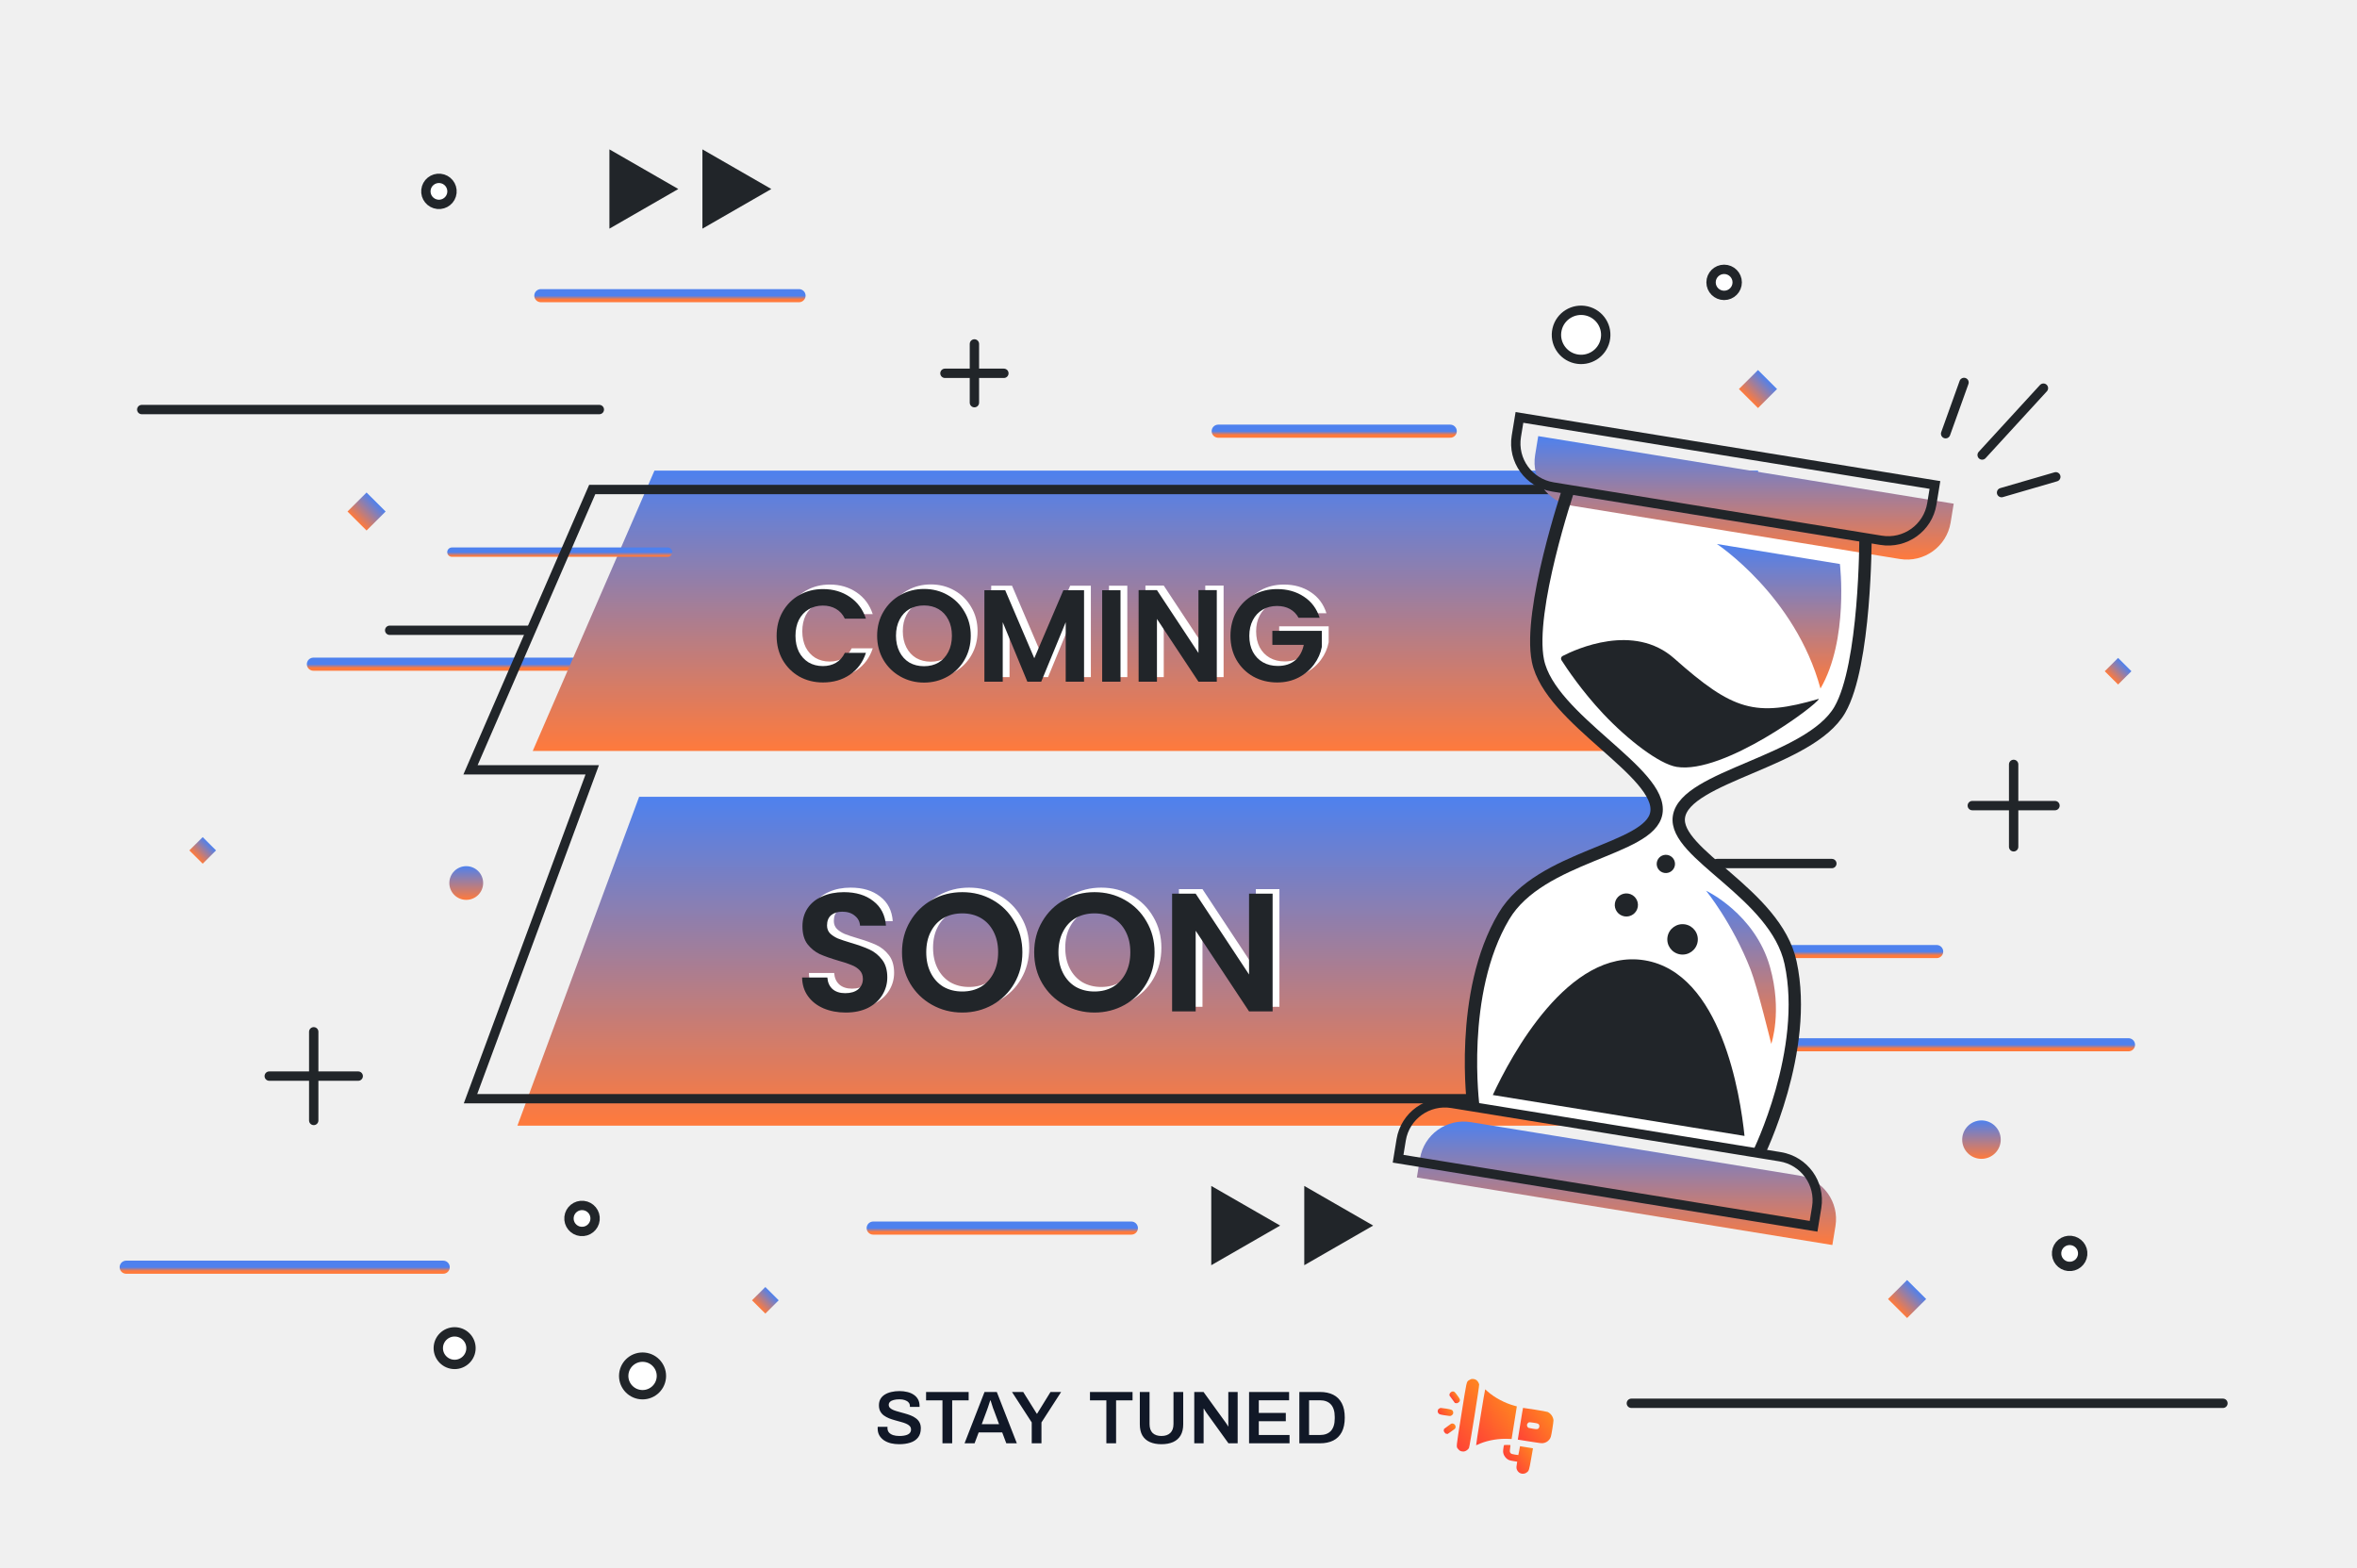
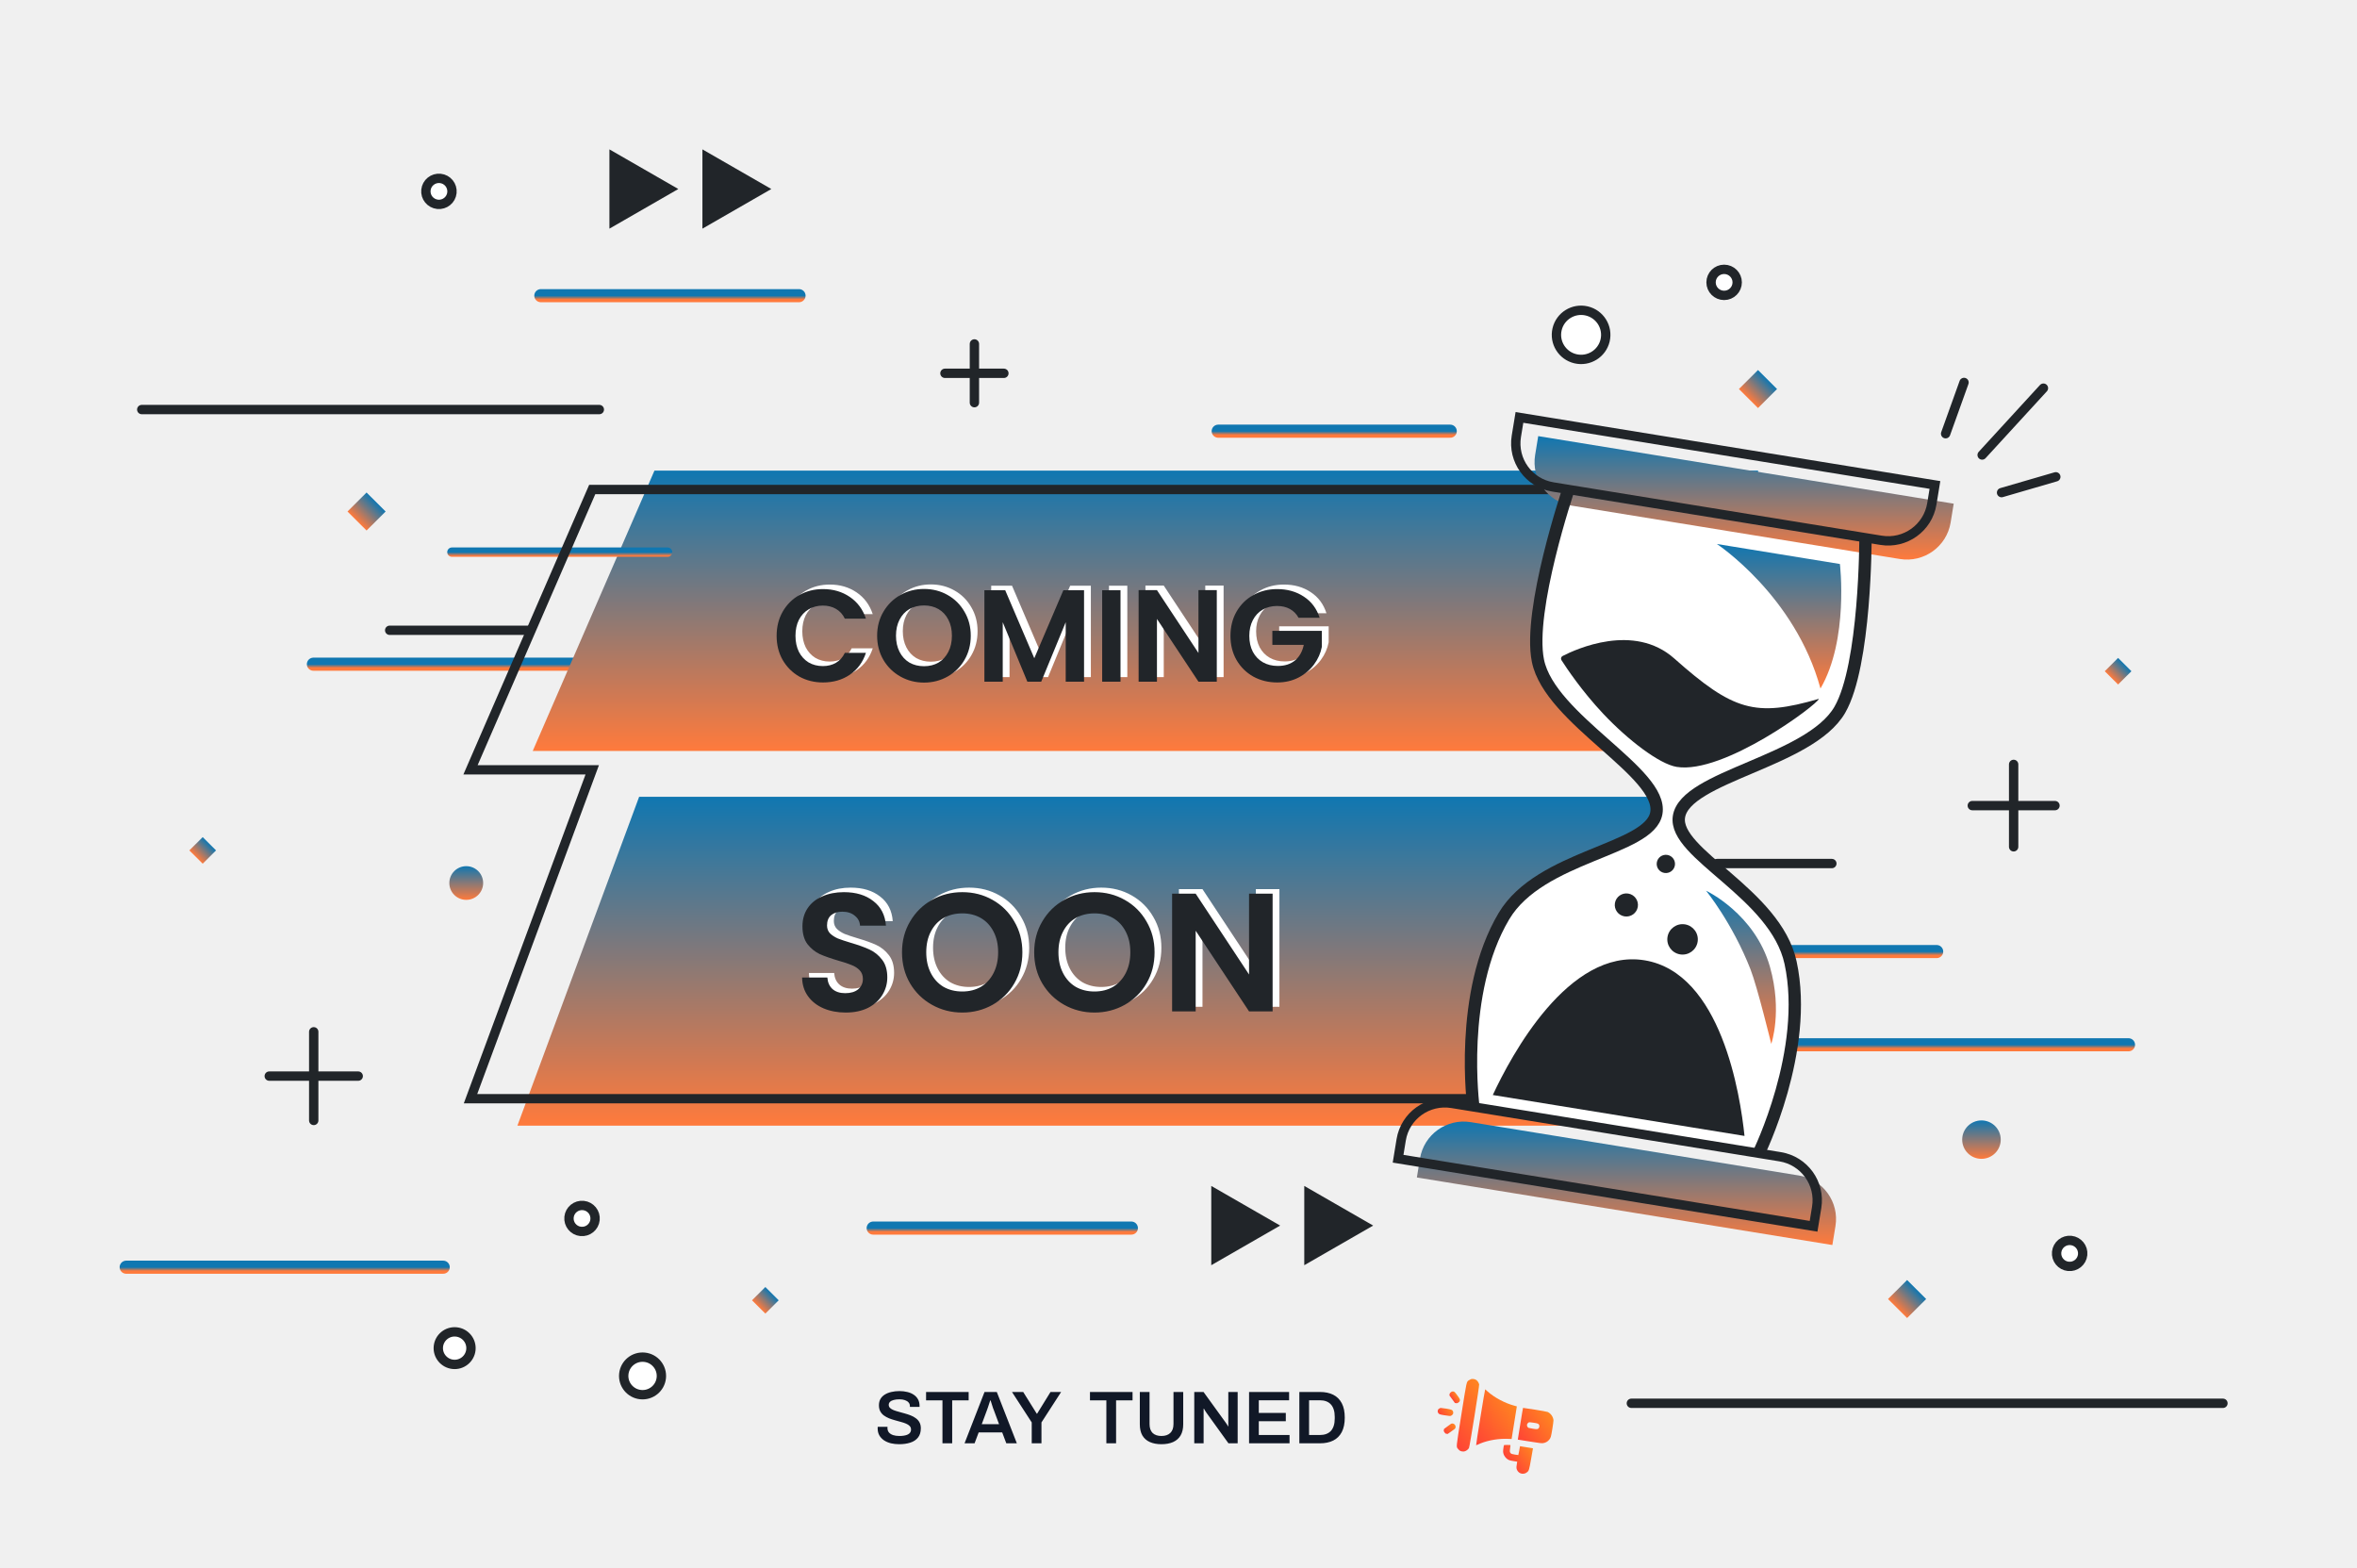
<svg xmlns="http://www.w3.org/2000/svg" width="630" height="419" viewBox="0 0 630 419" fill="none">
  <g clip-path="url(#clip0_2468_410507)">
    <path d="M534.996 131.658L549.496 127.438" stroke="#212529" stroke-width="2.5" stroke-miterlimit="10" stroke-linecap="round" />
    <path d="M524.962 102.219L520.045 115.915" stroke="#212529" stroke-width="2.5" stroke-miterlimit="10" stroke-linecap="round" />
    <path d="M529.805 121.607L546.186 103.742" stroke="#212529" stroke-width="2.5" stroke-miterlimit="10" stroke-linecap="round" />
    <path d="M342.172 327.555L323.758 316.961V338.15L342.172 327.555Z" fill="#212529" />
    <path d="M367.032 327.555L348.616 316.961V338.15L367.032 327.555Z" fill="#212529" />
    <path d="M181.306 50.516L162.891 39.922V61.112L181.306 50.516Z" fill="#212529" />
    <path d="M206.165 50.516L187.75 39.922V61.112L206.165 50.516Z" fill="#212529" />
    <path d="M252.574 99.773H268.326" stroke="#212529" stroke-width="2.5" stroke-miterlimit="10" stroke-linecap="round" />
    <path d="M260.45 107.618V91.922" stroke="#212529" stroke-width="2.5" stroke-miterlimit="10" stroke-linecap="round" />
    <path d="M527.17 215.312H549.274" stroke="#212529" stroke-width="2.5" stroke-miterlimit="10" stroke-linecap="round" />
    <path d="M538.223 226.323V204.297" stroke="#212529" stroke-width="2.5" stroke-miterlimit="10" stroke-linecap="round" />
    <path d="M71.967 287.609H95.746" stroke="#212529" stroke-width="2.5" stroke-miterlimit="10" stroke-linecap="round" />
    <path d="M83.856 299.461V275.766" stroke="#212529" stroke-width="2.5" stroke-miterlimit="10" stroke-linecap="round" />
    <path d="M144.559 79.023H213.57" stroke="url(#paint0_linear_2468_410507)" stroke-width="3.5" stroke-miterlimit="10" stroke-linecap="round" />
    <path d="M233.392 328.227H302.403" stroke="url(#paint1_linear_2468_410507)" stroke-width="3.5" stroke-miterlimit="10" stroke-linecap="round" />
    <path d="M37.888 109.461H160.193" stroke="#212529" stroke-width="2.5" stroke-miterlimit="10" stroke-linecap="round" />
    <path d="M83.767 177.516H161.514" stroke="url(#paint2_linear_2468_410507)" stroke-width="3.5" stroke-miterlimit="10" stroke-linecap="round" />
    <path d="M104.159 168.453H141.585" stroke="#212529" stroke-width="2.5" stroke-miterlimit="10" stroke-linecap="round" />
    <path d="M458.93 230.797H489.634" stroke="#212529" stroke-width="2.5" stroke-miterlimit="10" stroke-linecap="round" />
    <path d="M437.584 200.711L469.909 126.267C469.909 125.928 469.909 125.759 469.909 125.784H174.926L142.391 200.711H437.584Z" fill="url(#paint3_linear_2468_410507)" />
    <path d="M452.196 240.571C449.915 238.771 447.977 236.53 446.666 233.933C445.405 231.432 444.75 228.686 444.577 225.9C444.306 221.53 445.097 217.155 446.408 212.953H170.835L138.3 300.849H430.133L454.186 241.987C453.503 241.543 452.836 241.076 452.196 240.571Z" fill="url(#paint4_linear_2468_410507)" />
    <path d="M120.791 147.57H178.444" stroke="url(#paint5_linear_2468_410507)" stroke-width="2.5" stroke-miterlimit="10" stroke-linecap="round" />
    <path d="M453.28 131.306C453.28 130.967 453.28 130.798 453.28 130.823H158.297L125.762 205.75H158.297L125.762 293.647H420.955L453.28 206.318C453.28 206.129 453.28 205.94 453.28 205.75" stroke="#212529" stroke-width="2.5" stroke-miterlimit="10" />
    <path d="M209.405 168.727C209.405 166.323 209.941 164.177 211.015 162.287C212.111 160.373 213.593 158.892 215.46 157.842C217.35 156.768 219.461 156.232 221.795 156.232C224.525 156.232 226.916 156.932 228.97 158.332C231.023 159.732 232.458 161.668 233.275 164.142H227.64C227.08 162.975 226.286 162.1 225.26 161.517C224.256 160.933 223.09 160.642 221.76 160.642C220.336 160.642 219.065 160.98 217.945 161.657C216.848 162.31 215.985 163.243 215.355 164.457C214.748 165.67 214.445 167.093 214.445 168.727C214.445 170.337 214.748 171.76 215.355 172.997C215.985 174.21 216.848 175.155 217.945 175.832C219.065 176.485 220.336 176.812 221.76 176.812C223.09 176.812 224.256 176.52 225.26 175.937C226.286 175.33 227.08 174.443 227.64 173.277H233.275C232.458 175.773 231.023 177.722 228.97 179.122C226.94 180.498 224.548 181.187 221.795 181.187C219.461 181.187 217.35 180.662 215.46 179.612C213.593 178.538 212.111 177.057 211.015 175.167C209.941 173.277 209.405 171.13 209.405 168.727ZM248.8 181.222C246.513 181.222 244.413 180.685 242.5 179.612C240.587 178.538 239.07 177.057 237.95 175.167C236.83 173.253 236.27 171.095 236.27 168.692C236.27 166.312 236.83 164.177 237.95 162.287C239.07 160.373 240.587 158.88 242.5 157.807C244.413 156.733 246.513 156.197 248.8 156.197C251.11 156.197 253.21 156.733 255.1 157.807C257.013 158.88 258.518 160.373 259.615 162.287C260.735 164.177 261.295 166.312 261.295 168.692C261.295 171.095 260.735 173.253 259.615 175.167C258.518 177.057 257.013 178.538 255.1 179.612C253.187 180.685 251.087 181.222 248.8 181.222ZM248.8 176.847C250.27 176.847 251.565 176.52 252.685 175.867C253.805 175.19 254.68 174.233 255.31 172.997C255.94 171.76 256.255 170.325 256.255 168.692C256.255 167.058 255.94 165.635 255.31 164.422C254.68 163.185 253.805 162.24 252.685 161.587C251.565 160.933 250.27 160.607 248.8 160.607C247.33 160.607 246.023 160.933 244.88 161.587C243.76 162.24 242.885 163.185 242.255 164.422C241.625 165.635 241.31 167.058 241.31 168.692C241.31 170.325 241.625 171.76 242.255 172.997C242.885 174.233 243.76 175.19 244.88 175.867C246.023 176.52 247.33 176.847 248.8 176.847ZM291.575 156.547V180.977H286.675V165.087L280.13 180.977H276.42L269.84 165.087V180.977H264.94V156.547H270.505L278.275 174.712L286.045 156.547H291.575ZM301.32 156.547V180.977H296.42V156.547H301.32ZM327.056 180.977H322.156L311.061 164.212V180.977H306.161V156.512H311.061L322.156 173.312V156.512H327.056V180.977ZM348.908 163.897C348.348 162.87 347.578 162.088 346.598 161.552C345.618 161.015 344.475 160.747 343.168 160.747C341.722 160.747 340.438 161.073 339.318 161.727C338.198 162.38 337.323 163.313 336.693 164.527C336.063 165.74 335.748 167.14 335.748 168.727C335.748 170.36 336.063 171.783 336.693 172.997C337.347 174.21 338.245 175.143 339.388 175.797C340.532 176.45 341.862 176.777 343.378 176.777C345.245 176.777 346.773 176.287 347.963 175.307C349.153 174.303 349.935 172.915 350.308 171.142H341.908V167.397H355.138V171.667C354.812 173.37 354.112 174.945 353.038 176.392C351.965 177.838 350.577 179.005 348.873 179.892C347.193 180.755 345.303 181.187 343.203 181.187C340.847 181.187 338.712 180.662 336.798 179.612C334.908 178.538 333.415 177.057 332.318 175.167C331.245 173.277 330.708 171.13 330.708 168.727C330.708 166.323 331.245 164.177 332.318 162.287C333.415 160.373 334.908 158.892 336.798 157.842C338.712 156.768 340.835 156.232 343.168 156.232C345.922 156.232 348.313 156.908 350.343 158.262C352.373 159.592 353.773 161.47 354.543 163.897H348.908Z" fill="white" />
    <path d="M207.583 169.937C207.583 167.534 208.12 165.387 209.193 163.497C210.29 161.584 211.772 160.102 213.638 159.052C215.528 157.979 217.64 157.442 219.973 157.442C222.703 157.442 225.095 158.142 227.148 159.542C229.202 160.942 230.637 162.879 231.453 165.352H225.818C225.258 164.186 224.465 163.311 223.438 162.727C222.435 162.144 221.268 161.852 219.938 161.852C218.515 161.852 217.243 162.191 216.123 162.867C215.027 163.521 214.163 164.454 213.533 165.667C212.927 166.881 212.623 168.304 212.623 169.937C212.623 171.547 212.927 172.971 213.533 174.207C214.163 175.421 215.027 176.366 216.123 177.043C217.243 177.696 218.515 178.022 219.938 178.022C221.268 178.022 222.435 177.731 223.438 177.147C224.465 176.541 225.258 175.654 225.818 174.487H231.453C230.637 176.984 229.202 178.932 227.148 180.332C225.118 181.709 222.727 182.398 219.973 182.398C217.64 182.398 215.528 181.872 213.638 180.822C211.772 179.749 210.29 178.267 209.193 176.377C208.12 174.487 207.583 172.341 207.583 169.937ZM246.979 182.433C244.692 182.433 242.592 181.896 240.679 180.822C238.765 179.749 237.249 178.267 236.129 176.377C235.009 174.464 234.449 172.306 234.449 169.902C234.449 167.522 235.009 165.387 236.129 163.497C237.249 161.584 238.765 160.091 240.679 159.017C242.592 157.944 244.692 157.407 246.979 157.407C249.289 157.407 251.389 157.944 253.279 159.017C255.192 160.091 256.697 161.584 257.794 163.497C258.914 165.387 259.474 167.522 259.474 169.902C259.474 172.306 258.914 174.464 257.794 176.377C256.697 178.267 255.192 179.749 253.279 180.822C251.365 181.896 249.265 182.433 246.979 182.433ZM246.979 178.057C248.449 178.057 249.744 177.731 250.864 177.077C251.984 176.401 252.859 175.444 253.489 174.207C254.119 172.971 254.434 171.536 254.434 169.902C254.434 168.269 254.119 166.846 253.489 165.632C252.859 164.396 251.984 163.451 250.864 162.797C249.744 162.144 248.449 161.817 246.979 161.817C245.509 161.817 244.202 162.144 243.059 162.797C241.939 163.451 241.064 164.396 240.434 165.632C239.804 166.846 239.489 168.269 239.489 169.902C239.489 171.536 239.804 172.971 240.434 174.207C241.064 175.444 241.939 176.401 243.059 177.077C244.202 177.731 245.509 178.057 246.979 178.057ZM289.754 157.757V182.188H284.854V166.297L278.309 182.188H274.599L268.019 166.297V182.188H263.119V157.757H268.684L276.454 175.922L284.224 157.757H289.754ZM299.499 157.757V182.188H294.599V157.757H299.499ZM325.235 182.188H320.335L309.24 165.422V182.188H304.34V157.722H309.24L320.335 174.522V157.722H325.235V182.188ZM347.087 165.107C346.527 164.081 345.757 163.299 344.777 162.762C343.797 162.226 342.654 161.957 341.347 161.957C339.9 161.957 338.617 162.284 337.497 162.937C336.377 163.591 335.502 164.524 334.872 165.737C334.242 166.951 333.927 168.351 333.927 169.937C333.927 171.571 334.242 172.994 334.872 174.207C335.525 175.421 336.424 176.354 337.567 177.007C338.71 177.661 340.04 177.987 341.557 177.987C343.424 177.987 344.952 177.497 346.142 176.517C347.332 175.514 348.114 174.126 348.487 172.352H340.087V168.607H353.317V172.877C352.99 174.581 352.29 176.156 351.217 177.602C350.144 179.049 348.755 180.216 347.052 181.102C345.372 181.966 343.482 182.398 341.382 182.398C339.025 182.398 336.89 181.872 334.977 180.822C333.087 179.749 331.594 178.267 330.497 176.377C329.424 174.487 328.887 172.341 328.887 169.937C328.887 167.534 329.424 165.387 330.497 163.497C331.594 161.584 333.087 160.102 334.977 159.052C336.89 157.979 339.014 157.442 341.347 157.442C344.1 157.442 346.492 158.119 348.522 159.472C350.552 160.802 351.952 162.681 352.722 165.107H347.087Z" fill="#212529" />
    <path d="M227.87 269.409C225.68 269.409 223.7 269.034 221.93 268.284C220.19 267.534 218.81 266.454 217.79 265.044C216.77 263.634 216.245 261.969 216.215 260.049H222.965C223.055 261.339 223.505 262.359 224.315 263.109C225.155 263.859 226.295 264.234 227.735 264.234C229.205 264.234 230.36 263.889 231.2 263.199C232.04 262.479 232.46 261.549 232.46 260.409C232.46 259.479 232.175 258.714 231.605 258.114C231.035 257.514 230.315 257.049 229.445 256.719C228.605 256.359 227.435 255.969 225.935 255.549C223.895 254.949 222.23 254.364 220.94 253.794C219.68 253.194 218.585 252.309 217.655 251.139C216.755 249.939 216.305 248.349 216.305 246.369C216.305 244.509 216.77 242.889 217.7 241.509C218.63 240.129 219.935 239.079 221.615 238.359C223.295 237.609 225.215 237.234 227.375 237.234C230.615 237.234 233.24 238.029 235.25 239.619C237.29 241.179 238.415 243.369 238.625 246.189H231.695C231.635 245.109 231.17 244.224 230.3 243.534C229.46 242.814 228.335 242.454 226.925 242.454C225.695 242.454 224.705 242.769 223.955 243.399C223.235 244.029 222.875 244.944 222.875 246.144C222.875 246.984 223.145 247.689 223.685 248.259C224.255 248.799 224.945 249.249 225.755 249.609C226.595 249.939 227.765 250.329 229.265 250.779C231.305 251.379 232.97 251.979 234.26 252.579C235.55 253.179 236.66 254.079 237.59 255.279C238.52 256.479 238.985 258.054 238.985 260.004C238.985 261.684 238.55 263.244 237.68 264.684C236.81 266.124 235.535 267.279 233.855 268.149C232.175 268.989 230.18 269.409 227.87 269.409ZM259.027 269.409C256.087 269.409 253.387 268.719 250.927 267.339C248.467 265.959 246.517 264.054 245.077 261.624C243.637 259.164 242.917 256.389 242.917 253.299C242.917 250.239 243.637 247.494 245.077 245.064C246.517 242.604 248.467 240.684 250.927 239.304C253.387 237.924 256.087 237.234 259.027 237.234C261.997 237.234 264.697 237.924 267.127 239.304C269.587 240.684 271.522 242.604 272.932 245.064C274.372 247.494 275.092 250.239 275.092 253.299C275.092 256.389 274.372 259.164 272.932 261.624C271.522 264.054 269.587 265.959 267.127 267.339C264.667 268.719 261.967 269.409 259.027 269.409ZM259.027 263.784C260.917 263.784 262.582 263.364 264.022 262.524C265.462 261.654 266.587 260.424 267.397 258.834C268.207 257.244 268.612 255.399 268.612 253.299C268.612 251.199 268.207 249.369 267.397 247.809C266.587 246.219 265.462 245.004 264.022 244.164C262.582 243.324 260.917 242.904 259.027 242.904C257.137 242.904 255.457 243.324 253.987 244.164C252.547 245.004 251.422 246.219 250.612 247.809C249.802 249.369 249.397 251.199 249.397 253.299C249.397 255.399 249.802 257.244 250.612 258.834C251.422 260.424 252.547 261.654 253.987 262.524C255.457 263.364 257.137 263.784 259.027 263.784ZM294.359 269.409C291.419 269.409 288.719 268.719 286.259 267.339C283.799 265.959 281.849 264.054 280.409 261.624C278.969 259.164 278.249 256.389 278.249 253.299C278.249 250.239 278.969 247.494 280.409 245.064C281.849 242.604 283.799 240.684 286.259 239.304C288.719 237.924 291.419 237.234 294.359 237.234C297.329 237.234 300.029 237.924 302.459 239.304C304.919 240.684 306.854 242.604 308.264 245.064C309.704 247.494 310.424 250.239 310.424 253.299C310.424 256.389 309.704 259.164 308.264 261.624C306.854 264.054 304.919 265.959 302.459 267.339C299.999 268.719 297.299 269.409 294.359 269.409ZM294.359 263.784C296.249 263.784 297.914 263.364 299.354 262.524C300.794 261.654 301.919 260.424 302.729 258.834C303.539 257.244 303.944 255.399 303.944 253.299C303.944 251.199 303.539 249.369 302.729 247.809C301.919 246.219 300.794 245.004 299.354 244.164C297.914 243.324 296.249 242.904 294.359 242.904C292.469 242.904 290.789 243.324 289.319 244.164C287.879 245.004 286.754 246.219 285.944 247.809C285.134 249.369 284.729 251.199 284.729 253.299C284.729 255.399 285.134 257.244 285.944 258.834C286.754 260.424 287.879 261.654 289.319 262.524C290.789 263.364 292.469 263.784 294.359 263.784ZM341.976 269.094H335.676L321.411 247.539V269.094H315.111V237.639H321.411L335.676 259.239V237.639H341.976V269.094Z" fill="white" />
    <path d="M226.05 270.62C223.86 270.62 221.88 270.245 220.11 269.495C218.37 268.745 216.99 267.665 215.97 266.255C214.95 264.845 214.425 263.18 214.395 261.26H221.145C221.235 262.55 221.685 263.57 222.495 264.32C223.335 265.07 224.475 265.445 225.915 265.445C227.385 265.445 228.54 265.1 229.38 264.41C230.22 263.69 230.64 262.76 230.64 261.62C230.64 260.69 230.355 259.925 229.785 259.325C229.215 258.725 228.495 258.26 227.625 257.93C226.785 257.57 225.615 257.18 224.115 256.76C222.075 256.16 220.41 255.575 219.12 255.005C217.86 254.405 216.765 253.52 215.835 252.35C214.935 251.15 214.485 249.56 214.485 247.58C214.485 245.72 214.95 244.1 215.88 242.72C216.81 241.34 218.115 240.29 219.795 239.57C221.475 238.82 223.395 238.445 225.555 238.445C228.795 238.445 231.42 239.24 233.43 240.83C235.47 242.39 236.595 244.58 236.805 247.4H229.875C229.815 246.32 229.35 245.435 228.48 244.745C227.64 244.025 226.515 243.665 225.105 243.665C223.875 243.665 222.885 243.98 222.135 244.61C221.415 245.24 221.055 246.155 221.055 247.355C221.055 248.195 221.325 248.9 221.865 249.47C222.435 250.01 223.125 250.46 223.935 250.82C224.775 251.15 225.945 251.54 227.445 251.99C229.485 252.59 231.15 253.19 232.44 253.79C233.73 254.39 234.84 255.29 235.77 256.49C236.7 257.69 237.165 259.265 237.165 261.215C237.165 262.895 236.73 264.455 235.86 265.895C234.99 267.335 233.715 268.49 232.035 269.36C230.355 270.2 228.36 270.62 226.05 270.62ZM257.206 270.62C254.266 270.62 251.566 269.93 249.106 268.55C246.646 267.17 244.696 265.265 243.256 262.835C241.816 260.375 241.096 257.6 241.096 254.51C241.096 251.45 241.816 248.705 243.256 246.275C244.696 243.815 246.646 241.895 249.106 240.515C251.566 239.135 254.266 238.445 257.206 238.445C260.176 238.445 262.876 239.135 265.306 240.515C267.766 241.895 269.701 243.815 271.111 246.275C272.551 248.705 273.271 251.45 273.271 254.51C273.271 257.6 272.551 260.375 271.111 262.835C269.701 265.265 267.766 267.17 265.306 268.55C262.846 269.93 260.146 270.62 257.206 270.62ZM257.206 264.995C259.096 264.995 260.761 264.575 262.201 263.735C263.641 262.865 264.766 261.635 265.576 260.045C266.386 258.455 266.791 256.61 266.791 254.51C266.791 252.41 266.386 250.58 265.576 249.02C264.766 247.43 263.641 246.215 262.201 245.375C260.761 244.535 259.096 244.115 257.206 244.115C255.316 244.115 253.636 244.535 252.166 245.375C250.726 246.215 249.601 247.43 248.791 249.02C247.981 250.58 247.576 252.41 247.576 254.51C247.576 256.61 247.981 258.455 248.791 260.045C249.601 261.635 250.726 262.865 252.166 263.735C253.636 264.575 255.316 264.995 257.206 264.995ZM292.539 270.62C289.599 270.62 286.899 269.93 284.439 268.55C281.979 267.17 280.029 265.265 278.589 262.835C277.149 260.375 276.429 257.6 276.429 254.51C276.429 251.45 277.149 248.705 278.589 246.275C280.029 243.815 281.979 241.895 284.439 240.515C286.899 239.135 289.599 238.445 292.539 238.445C295.509 238.445 298.209 239.135 300.639 240.515C303.099 241.895 305.034 243.815 306.444 246.275C307.884 248.705 308.604 251.45 308.604 254.51C308.604 257.6 307.884 260.375 306.444 262.835C305.034 265.265 303.099 267.17 300.639 268.55C298.179 269.93 295.479 270.62 292.539 270.62ZM292.539 264.995C294.429 264.995 296.094 264.575 297.534 263.735C298.974 262.865 300.099 261.635 300.909 260.045C301.719 258.455 302.124 256.61 302.124 254.51C302.124 252.41 301.719 250.58 300.909 249.02C300.099 247.43 298.974 246.215 297.534 245.375C296.094 244.535 294.429 244.115 292.539 244.115C290.649 244.115 288.969 244.535 287.499 245.375C286.059 246.215 284.934 247.43 284.124 249.02C283.314 250.58 282.909 252.41 282.909 254.51C282.909 256.61 283.314 258.455 284.124 260.045C284.934 261.635 286.059 262.865 287.499 263.735C288.969 264.575 290.649 264.995 292.539 264.995ZM340.156 270.305H333.856L319.591 248.75V270.305H313.291V238.85H319.591L333.856 260.45V238.85H340.156V270.305Z" fill="#212529" />
    <path d="M456.502 254.32H517.65" stroke="url(#paint6_linear_2468_410507)" stroke-width="3.5" stroke-miterlimit="10" stroke-linecap="round" />
    <path d="M451.861 279.234H568.925" stroke="url(#paint7_linear_2468_410507)" stroke-width="3.5" stroke-miterlimit="10" stroke-linecap="round" />
    <path d="M325.612 115.242H387.634" stroke="url(#paint8_linear_2468_410507)" stroke-width="3.5" stroke-miterlimit="10" stroke-linecap="round" />
    <path d="M470.017 308.378C470.017 308.378 483.672 280.724 478.601 257.292C474.586 238.743 447.242 228.259 448.763 218.295C450.421 207.432 483.712 203.609 491.758 189.712C498.671 177.77 498.625 143.727 498.625 143.727L419.229 130.82C419.229 130.82 408.328 163.084 411.074 176.596C414.27 192.321 444.615 206.49 442.723 217.314C440.987 227.243 411.717 228.523 401.995 244.839C389.714 265.45 393.841 295.995 393.841 295.995L470.017 308.378Z" fill="white" />
    <path d="M458.9 145.391C458.9 145.391 479.842 159.188 486.593 184.023C494.208 170.916 491.785 150.737 491.785 150.737L458.9 145.391Z" fill="url(#paint9_linear_2468_410507)" />
    <path d="M484.076 128.418L449.279 122.761L411.15 116.562L410.322 121.616C409.27 128.039 413.643 134.096 420.09 135.143L446.547 139.444L481.344 145.101L507.802 149.402C514.248 150.45 520.325 146.092 521.377 139.668L522.204 134.615L484.076 128.418Z" fill="url(#paint10_linear_2468_410507)" />
    <path d="M480.83 314.172L454.373 309.871L419.576 304.214L393.117 299.913C386.671 298.865 380.593 303.223 379.542 309.647L378.715 314.7L416.844 320.898L451.641 326.555L489.77 332.753L490.598 327.7C491.649 321.277 487.276 315.22 480.83 314.172Z" fill="url(#paint11_linear_2468_410507)" />
    <path d="M479.056 123.418L444.259 117.761L406.13 111.562L405.303 116.616C404.251 123.039 408.624 129.096 415.07 130.143L441.528 134.444L476.325 140.101L502.783 144.402C509.229 145.45 515.307 141.092 516.358 134.668L517.186 129.615L479.056 123.418Z" stroke="#212529" stroke-width="2.5" stroke-miterlimit="10" />
    <path d="M475.81 309.164L449.352 304.863L414.555 299.206L388.097 294.906C381.651 293.858 375.573 298.215 374.522 304.639L373.694 309.692L411.824 315.89L446.621 321.547L484.75 327.746L485.577 322.692C486.629 316.268 482.256 310.211 475.81 309.164Z" stroke="#212529" stroke-width="2.5" stroke-miterlimit="10" />
    <path d="M419.229 130.82C419.229 130.82 408.328 163.084 411.074 176.596C414.27 192.321 444.615 206.49 442.723 217.314C440.987 227.243 411.717 228.523 401.995 244.839C389.714 265.45 393.841 295.996 393.841 295.996" stroke="#212529" stroke-width="3.3" stroke-miterlimit="10" />
    <path d="M498.624 143.727C498.624 143.727 498.67 177.77 491.757 189.712C483.711 203.609 450.42 207.433 448.762 218.295C447.241 228.259 474.585 238.743 478.6 257.292C483.672 280.723 470.016 308.378 470.016 308.378" stroke="#212529" stroke-width="3.3" stroke-miterlimit="10" />
    <path d="M417.663 175.329C417.253 175.541 417.116 176.055 417.364 176.444C418.684 178.506 422.832 184.727 428.554 190.799C435.074 197.718 443.501 204.208 448.16 204.966C460.718 207.008 485.753 188.35 486.176 186.772C469.165 191.747 463.235 189.946 447.506 175.984C436.709 166.399 421.217 173.493 417.663 175.329Z" fill="#212529" />
    <path d="M466.289 303.598C465.161 292.661 460.086 259.989 439.554 256.652C419.217 253.346 403.818 282.318 399.01 292.661L466.289 303.598Z" fill="#212529" />
    <path d="M453.756 251.718C453.393 253.933 451.297 255.436 449.074 255.075C446.852 254.713 445.344 252.625 445.706 250.41C446.069 248.195 448.165 246.693 450.387 247.053C452.61 247.415 454.118 249.504 453.756 251.718Z" fill="#212529" />
    <path d="M437.767 242.367C437.492 244.05 435.899 245.192 434.21 244.917C432.521 244.643 431.375 243.056 431.65 241.372C431.926 239.689 433.518 238.547 435.208 238.822C436.897 239.097 438.043 240.684 437.767 242.367Z" fill="#212529" />
    <path d="M447.679 231.292C447.461 232.621 446.204 233.523 444.87 233.306C443.536 233.089 442.631 231.836 442.849 230.507C443.066 229.178 444.324 228.276 445.658 228.493C446.992 228.71 447.896 229.963 447.679 231.292Z" fill="#212529" />
    <path d="M456.016 238.062C456.016 238.062 469.054 244.156 473.092 258.414C476.464 270.317 473.438 278.995 473.438 278.995C473.438 278.995 469.727 263.787 467.9 259.104C463.055 246.686 456.016 238.062 456.016 238.062Z" fill="url(#paint12_linear_2468_410507)" />
    <path d="M33.728 338.68H118.466" stroke="url(#paint13_linear_2468_410507)" stroke-width="3.5" stroke-miterlimit="10" stroke-linecap="round" />
    <path d="M436.043 375.055H594.17" stroke="#212529" stroke-width="2.5" stroke-miterlimit="10" stroke-linecap="round" />
    <path d="M159.047 326.014C158.848 327.927 157.13 329.317 155.21 329.118C153.29 328.92 151.896 327.208 152.095 325.295C152.294 323.382 154.012 321.992 155.931 322.191C157.852 322.39 159.246 324.101 159.047 326.014Z" fill="white" stroke="#212529" stroke-width="2.5" stroke-miterlimit="10" />
    <path d="M120.799 51.506C120.6 53.418 118.882 54.809 116.963 54.609C115.043 54.411 113.648 52.699 113.848 50.787C114.047 48.874 115.765 47.484 117.684 47.683C119.604 47.881 120.998 49.593 120.799 51.506Z" fill="white" stroke="#212529" stroke-width="2.5" stroke-miterlimit="10" />
    <path d="M556.672 335.357C556.473 337.27 554.755 338.66 552.835 338.461C550.915 338.263 549.521 336.551 549.72 334.638C549.919 332.726 551.637 331.335 553.557 331.535C555.477 331.733 556.871 333.445 556.672 335.357Z" fill="white" stroke="#212529" stroke-width="2.5" stroke-miterlimit="10" />
    <path d="M464.335 75.466C464.335 77.39 462.77 78.949 460.84 78.949C458.91 78.949 457.346 77.389 457.346 75.466C457.346 73.544 458.911 71.984 460.84 71.984C462.77 71.984 464.335 73.544 464.335 75.466Z" fill="white" stroke="#212529" stroke-width="2.5" stroke-miterlimit="10" />
    <path d="M176.76 368.26C176.473 371.019 173.995 373.023 171.227 372.736C168.458 372.45 166.446 369.981 166.734 367.223C167.022 364.464 169.5 362.46 172.268 362.746C175.037 363.032 177.047 365.501 176.76 368.26Z" fill="white" stroke="#212529" stroke-width="2.5" stroke-miterlimit="10" />
    <path d="M129.141 236.002C129.141 238.489 127.118 240.505 124.622 240.505C122.126 240.505 120.104 238.489 120.104 236.002C120.104 233.516 122.126 231.5 124.622 231.5C127.118 231.499 129.141 233.516 129.141 236.002Z" fill="url(#paint14_linear_2468_410507)" />
    <path d="M529.622 309.72C532.468 309.72 534.774 307.422 534.774 304.587C534.774 301.752 532.468 299.453 529.622 299.453C526.777 299.453 524.471 301.752 524.471 304.587C524.471 307.422 526.777 309.72 529.622 309.72Z" fill="url(#paint15_linear_2468_410507)" />
    <path d="M429.024 90.998C429.857 87.468 427.661 83.933 424.118 83.103C420.576 82.272 417.028 84.461 416.195 87.991C415.361 91.521 417.557 95.056 421.1 95.887C424.643 96.717 428.19 94.529 429.024 90.998Z" fill="white" stroke="#212529" stroke-width="2.5" stroke-miterlimit="10" />
    <path d="M125.864 360.763C125.615 363.155 123.468 364.892 121.069 364.643C118.669 364.394 116.926 362.255 117.175 359.864C117.425 357.473 119.572 355.736 121.971 355.985C124.37 356.233 126.113 358.372 125.864 360.763Z" fill="white" stroke="#212529" stroke-width="2.5" stroke-miterlimit="10" />
    <path d="M103.072 136.711L97.977 131.633L92.881 136.711L97.977 141.788L103.072 136.711Z" fill="url(#paint16_linear_2468_410507)" />
    <path d="M57.742 227.286L54.179 223.734L50.615 227.286L54.179 230.837L57.742 227.286Z" fill="url(#paint17_linear_2468_410507)" />
    <path d="M208.132 347.528L204.568 343.977L201.005 347.528L204.568 351.079L208.132 347.528Z" fill="url(#paint18_linear_2468_410507)" />
    <path d="M569.704 179.395L566.141 175.844L562.577 179.395L566.141 182.946L569.704 179.395Z" fill="url(#paint19_linear_2468_410507)" />
    <path d="M514.842 347.187L509.746 342.109L504.65 347.187L509.746 352.265L514.842 347.187Z" fill="url(#paint20_linear_2468_410507)" />
    <path d="M474.986 103.976L469.891 98.898L464.795 103.976L469.891 109.054L474.986 103.976Z" fill="url(#paint21_linear_2468_410507)" />
    <g clip-path="url(#clip1_2468_410507)">
      <path d="M388.312 371.891C388.716 371.881 388.831 371.981 389.553 372.975C390.273 373.964 390.32 374.078 390.153 374.481C390.074 374.664 390.009 374.74 389.768 374.885C389.509 375.044 389.441 375.058 389.181 375.021L388.885 374.974L388.145 373.957L387.406 372.94L387.453 372.645C387.496 372.374 387.528 372.33 387.779 372.121C388.019 371.926 388.094 371.893 388.312 371.891Z" fill="url(#paint22_linear_2468_410507)" />
      <path d="M393.153 368.609C393.673 368.459 394.29 368.578 394.697 368.904C394.981 369.129 395.307 369.684 395.364 370.016C395.43 370.427 392.855 386.546 392.654 386.959C392.543 387.187 392.436 387.321 392.177 387.529C391.748 387.874 391.33 387.999 390.846 387.926C390.337 387.849 390.09 387.704 389.751 387.286C389.203 386.61 389.134 387.323 390.612 378.043C392.074 368.867 391.97 369.365 392.601 368.91C392.785 368.784 393.032 368.647 393.153 368.609Z" fill="url(#paint23_linear_2468_410507)" />
      <path d="M385.101 376.291C385.209 376.284 385.888 376.372 386.603 376.489C387.973 376.72 388.201 376.809 388.352 377.172C388.54 377.635 388.45 377.969 388.042 378.263C387.81 378.431 387.746 378.449 387.424 378.435C387.233 378.425 386.555 378.329 385.927 378.225C384.69 378.012 384.595 377.968 384.354 377.521C384.265 377.36 384.253 377.235 384.302 377.002C384.356 376.716 384.383 376.676 384.629 376.498C384.81 376.368 384.965 376.298 385.101 376.291Z" fill="url(#paint24_linear_2468_410507)" />
      <path d="M396.973 371.322C397.009 371.352 397.29 371.593 397.587 371.865C399.464 373.541 402.223 375.01 404.802 375.706L405.435 375.876L404.735 380.245L404.036 384.605L403.475 384.573C400.792 384.424 398.003 384.859 395.663 385.795C395.198 385.982 394.767 386.167 394.706 386.21C394.646 386.254 394.58 386.26 394.556 386.227C394.485 386.13 396.896 371.265 396.973 371.322Z" fill="url(#paint25_linear_2468_410507)" />
      <path d="M388.171 380.456C388.776 380.442 389.233 381.099 389.008 381.656C388.918 381.862 388.87 381.904 387.932 382.56L386.943 383.253L386.644 383.201C386.351 383.159 386.333 383.143 386.108 382.834C385.883 382.524 385.874 382.502 385.925 382.212L385.969 381.912L386.947 381.185C387.915 380.465 387.92 380.461 388.171 380.456Z" fill="url(#paint26_linear_2468_410507)" />
      <path d="M410.27 376.75C412.097 377.044 413.519 377.307 413.676 377.377C414.524 377.766 415.178 378.703 415.228 379.619C415.24 379.801 415.097 380.849 414.916 381.952C414.568 384.071 414.506 384.278 414.063 384.816C413.652 385.311 413.112 385.609 412.427 385.709C412.075 385.759 411.548 385.695 408.852 385.266L405.692 384.764L406.369 380.539C406.737 378.215 407.069 376.298 407.092 376.281C407.12 376.261 408.55 376.476 410.27 376.75ZM408.199 380.613C408.045 380.957 408.224 381.455 408.563 381.62C408.65 381.662 409.187 381.768 409.751 381.854C410.82 382.02 411.002 382.008 411.255 381.733C411.433 381.549 411.508 381.156 411.42 380.909C411.28 380.503 411.104 380.426 409.882 380.244C409.246 380.147 408.732 380.102 408.657 380.135C408.474 380.224 408.293 380.412 408.199 380.613Z" fill="url(#paint27_linear_2468_410507)" />
      <path d="M402.81 386.184C403.214 386.196 403.598 386.208 403.655 386.209C403.752 386.216 403.753 386.343 403.64 387.073C403.509 387.992 403.531 388.159 403.856 388.46C403.974 388.573 404.197 388.637 404.903 388.761C405.394 388.844 405.812 388.902 405.83 388.888C405.849 388.875 405.96 388.337 406.074 387.697L406.283 386.524L408.014 386.804L409.75 387.08L409.265 389.827C408.712 392.997 408.673 393.109 408.084 393.534C407.773 393.759 407.667 393.807 407.335 393.857C406.572 393.985 405.871 393.624 405.516 392.922C405.308 392.508 405.285 392.243 405.415 391.43L405.534 390.66L404.63 390.516C404.13 390.441 403.586 390.326 403.421 390.254C402.532 389.917 401.828 388.959 401.766 388.017C401.741 387.661 401.934 386.274 402.018 386.214C402.05 386.19 402.409 386.178 402.81 386.184Z" fill="url(#paint28_linear_2468_410507)" />
    </g>
    <path d="M240.329 385.99C239.569 385.99 238.843 385.91 238.149 385.75C237.456 385.577 236.843 385.317 236.309 384.97C235.776 384.61 235.356 384.17 235.049 383.65C234.743 383.117 234.589 382.49 234.589 381.77C234.589 381.69 234.589 381.61 234.589 381.53C234.603 381.45 234.609 381.39 234.609 381.35H237.229C237.229 381.377 237.223 381.43 237.209 381.51C237.209 381.577 237.209 381.637 237.209 381.69C237.209 382.13 237.336 382.51 237.589 382.83C237.843 383.137 238.209 383.377 238.689 383.55C239.169 383.71 239.736 383.79 240.389 383.79C240.829 383.79 241.216 383.763 241.549 383.71C241.896 383.657 242.189 383.583 242.429 383.49C242.683 383.383 242.889 383.263 243.049 383.13C243.209 382.983 243.323 382.823 243.389 382.65C243.469 382.477 243.509 382.29 243.509 382.09C243.509 381.703 243.389 381.383 243.149 381.13C242.909 380.877 242.583 380.663 242.169 380.49C241.769 380.317 241.309 380.163 240.789 380.03C240.283 379.883 239.756 379.737 239.209 379.59C238.676 379.443 238.149 379.27 237.629 379.07C237.123 378.857 236.663 378.603 236.249 378.31C235.849 378.017 235.529 377.65 235.289 377.21C235.049 376.757 234.929 376.217 234.929 375.59C234.929 374.95 235.063 374.39 235.329 373.91C235.609 373.43 235.996 373.037 236.489 372.73C236.996 372.41 237.583 372.177 238.249 372.03C238.916 371.87 239.643 371.79 240.429 371.79C241.163 371.79 241.849 371.87 242.489 372.03C243.143 372.177 243.716 372.417 244.209 372.75C244.703 373.07 245.089 373.483 245.369 373.99C245.649 374.483 245.789 375.077 245.789 375.77V376.01H243.209V375.81C243.209 375.423 243.089 375.097 242.849 374.83C242.623 374.563 242.296 374.357 241.869 374.21C241.456 374.063 240.969 373.99 240.409 373.99C239.809 373.99 239.296 374.05 238.869 374.17C238.443 374.277 238.116 374.443 237.889 374.67C237.663 374.883 237.549 375.15 237.549 375.47C237.549 375.803 237.669 376.083 237.909 376.31C238.149 376.537 238.469 376.73 238.869 376.89C239.283 377.05 239.743 377.197 240.249 377.33C240.769 377.463 241.296 377.61 241.829 377.77C242.376 377.917 242.903 378.09 243.409 378.29C243.929 378.49 244.389 378.743 244.789 379.05C245.203 379.343 245.529 379.71 245.769 380.15C246.009 380.59 246.129 381.117 246.129 381.73C246.129 382.757 245.876 383.583 245.369 384.21C244.876 384.837 244.189 385.29 243.309 385.57C242.443 385.85 241.449 385.99 240.329 385.99ZM251.909 385.75V374.27H247.529V372.03H258.909V374.27H254.509V385.75H251.909ZM257.813 385.75L263.153 372.03H266.433L271.793 385.75H268.973L267.873 382.83H261.593L260.493 385.75H257.813ZM262.413 380.63H267.033L265.653 376.91C265.6 376.777 265.533 376.61 265.453 376.41C265.386 376.197 265.313 375.97 265.233 375.73C265.153 375.477 265.073 375.223 264.993 374.97C264.913 374.717 264.84 374.49 264.773 374.29H264.673C264.593 374.557 264.493 374.863 264.373 375.21C264.266 375.557 264.16 375.883 264.053 376.19C263.946 376.497 263.86 376.737 263.793 376.91L262.413 380.63ZM275.771 385.75V380.17L270.491 372.03H273.491L277.111 377.83H277.211L280.791 372.03H283.631L278.371 380.17V385.75H275.771ZM295.718 385.75V374.27H291.338V372.03H302.718V374.27H298.318V385.75H295.718ZM310.441 385.99C309.241 385.99 308.207 385.797 307.341 385.41C306.474 385.023 305.807 384.437 305.341 383.65C304.887 382.85 304.661 381.857 304.661 380.67V372.03H307.261V380.59C307.261 381.643 307.534 382.443 308.081 382.99C308.641 383.523 309.427 383.79 310.441 383.79C311.454 383.79 312.241 383.523 312.801 382.99C313.374 382.443 313.661 381.643 313.661 380.59V372.03H316.261V380.67C316.261 381.857 316.027 382.85 315.561 383.65C315.094 384.437 314.427 385.023 313.561 385.41C312.694 385.797 311.654 385.99 310.441 385.99ZM319.213 385.75V372.03H321.693L327.553 380.13C327.62 380.21 327.7 380.323 327.793 380.47C327.887 380.603 327.973 380.737 328.053 380.87C328.133 381.003 328.187 381.11 328.213 381.19H328.313C328.313 381.003 328.313 380.823 328.313 380.65C328.313 380.477 328.313 380.303 328.313 380.13V372.03H330.813V385.75H328.353L322.473 377.59C322.367 377.43 322.24 377.237 322.093 377.01C321.96 376.77 321.867 376.603 321.813 376.51H321.713C321.713 376.683 321.713 376.863 321.713 377.05C321.713 377.223 321.713 377.403 321.713 377.59V385.75H319.213ZM333.862 385.75V372.03H344.562V374.25H336.462V377.63H343.682V379.85H336.462V383.53H344.682V385.75H333.862ZM347.299 385.75V372.03H352.799C354.186 372.03 355.373 372.277 356.359 372.77C357.346 373.263 358.106 374.017 358.639 375.03C359.173 376.03 359.439 377.317 359.439 378.89C359.439 380.45 359.173 381.737 358.639 382.75C358.106 383.763 357.346 384.517 356.359 385.01C355.373 385.503 354.186 385.75 352.799 385.75H347.299ZM349.899 383.53H352.799C353.439 383.53 354.006 383.437 354.499 383.25C354.993 383.063 355.406 382.79 355.739 382.43C356.073 382.057 356.326 381.597 356.499 381.05C356.673 380.49 356.759 379.843 356.759 379.11V378.69C356.759 377.943 356.673 377.297 356.499 376.75C356.326 376.19 356.073 375.73 355.739 375.37C355.406 374.997 354.993 374.717 354.499 374.53C354.006 374.343 353.439 374.25 352.799 374.25H349.899V383.53Z" fill="#111827" />
  </g>
  <defs>
    <linearGradient id="paint0_linear_2468_410507" x1="179.064" y1="79.023" x2="179.064" y2="80.023" gradientUnits="userSpaceOnUse">
-       <stop stop-color="#4E81EE" />
+       <stop stop-color="#1077b1" />
      <stop offset="1" stop-color="#FF7A3C" />
    </linearGradient>
    <linearGradient id="paint1_linear_2468_410507" x1="267.897" y1="328.227" x2="267.897" y2="329.227" gradientUnits="userSpaceOnUse">
-       <stop stop-color="#4E81EE" />
+       <stop stop-color="#1077b1" />
      <stop offset="1" stop-color="#FF7A3C" />
    </linearGradient>
    <linearGradient id="paint2_linear_2468_410507" x1="122.641" y1="177.516" x2="122.641" y2="178.516" gradientUnits="userSpaceOnUse">
-       <stop stop-color="#4E81EE" />
+       <stop stop-color="#1077b1" />
      <stop offset="1" stop-color="#FF7A3C" />
    </linearGradient>
    <linearGradient id="paint3_linear_2468_410507" x1="306.15" y1="125.781" x2="306.15" y2="200.711" gradientUnits="userSpaceOnUse">
-       <stop stop-color="#4E81EE" />
+       <stop stop-color="#1077b1" />
      <stop offset="1" stop-color="#FF7A3C" />
    </linearGradient>
    <linearGradient id="paint4_linear_2468_410507" x1="296.243" y1="212.953" x2="296.243" y2="300.849" gradientUnits="userSpaceOnUse">
-       <stop stop-color="#4E81EE" />
+       <stop stop-color="#1077b1" />
      <stop offset="1" stop-color="#FF7A3C" />
    </linearGradient>
    <linearGradient id="paint5_linear_2468_410507" x1="149.618" y1="147.57" x2="149.618" y2="148.57" gradientUnits="userSpaceOnUse">
-       <stop stop-color="#4E81EE" />
+       <stop stop-color="#1077b1" />
      <stop offset="1" stop-color="#FF7A3C" />
    </linearGradient>
    <linearGradient id="paint6_linear_2468_410507" x1="487.076" y1="254.32" x2="487.076" y2="255.32" gradientUnits="userSpaceOnUse">
-       <stop stop-color="#4E81EE" />
+       <stop stop-color="#1077b1" />
      <stop offset="1" stop-color="#FF7A3C" />
    </linearGradient>
    <linearGradient id="paint7_linear_2468_410507" x1="510.393" y1="279.234" x2="510.393" y2="280.234" gradientUnits="userSpaceOnUse">
-       <stop stop-color="#4E81EE" />
+       <stop stop-color="#1077b1" />
      <stop offset="1" stop-color="#FF7A3C" />
    </linearGradient>
    <linearGradient id="paint8_linear_2468_410507" x1="356.623" y1="115.242" x2="356.623" y2="116.242" gradientUnits="userSpaceOnUse">
-       <stop stop-color="#4E81EE" />
+       <stop stop-color="#1077b1" />
      <stop offset="1" stop-color="#FF7A3C" />
    </linearGradient>
    <linearGradient id="paint9_linear_2468_410507" x1="475.526" y1="145.391" x2="475.526" y2="184.023" gradientUnits="userSpaceOnUse">
-       <stop stop-color="#4E81EE" />
+       <stop stop-color="#1077b1" />
      <stop offset="1" stop-color="#FF7A3C" />
    </linearGradient>
    <linearGradient id="paint10_linear_2468_410507" x1="466.185" y1="116.562" x2="466.185" y2="149.557" gradientUnits="userSpaceOnUse">
-       <stop stop-color="#4E81EE" />
+       <stop stop-color="#1077b1" />
      <stop offset="1" stop-color="#FF7A3C" />
    </linearGradient>
    <linearGradient id="paint11_linear_2468_410507" x1="434.734" y1="299.758" x2="434.734" y2="332.753" gradientUnits="userSpaceOnUse">
-       <stop stop-color="#4E81EE" />
+       <stop stop-color="#1077b1" />
      <stop offset="1" stop-color="#FF7A3C" />
    </linearGradient>
    <linearGradient id="paint12_linear_2468_410507" x1="465.351" y1="238.062" x2="465.351" y2="278.995" gradientUnits="userSpaceOnUse">
-       <stop stop-color="#4E81EE" />
+       <stop stop-color="#1077b1" />
      <stop offset="1" stop-color="#FF7A3C" />
    </linearGradient>
    <linearGradient id="paint13_linear_2468_410507" x1="76.097" y1="338.68" x2="76.097" y2="339.68" gradientUnits="userSpaceOnUse">
-       <stop stop-color="#4E81EE" />
+       <stop stop-color="#1077b1" />
      <stop offset="1" stop-color="#FF7A3C" />
    </linearGradient>
    <linearGradient id="paint14_linear_2468_410507" x1="124.622" y1="231.5" x2="124.622" y2="240.505" gradientUnits="userSpaceOnUse">
-       <stop stop-color="#4E81EE" />
+       <stop stop-color="#1077b1" />
      <stop offset="1" stop-color="#FF7A3C" />
    </linearGradient>
    <linearGradient id="paint15_linear_2468_410507" x1="529.622" y1="299.453" x2="529.622" y2="309.72" gradientUnits="userSpaceOnUse">
-       <stop stop-color="#4E81EE" />
+       <stop stop-color="#1077b1" />
      <stop offset="1" stop-color="#FF7A3C" />
    </linearGradient>
    <linearGradient id="paint16_linear_2468_410507" x1="100.524" y1="134.172" x2="95.447" y2="139.267" gradientUnits="userSpaceOnUse">
-       <stop stop-color="#4E81EE" />
+       <stop stop-color="#1077b1" />
      <stop offset="1" stop-color="#FF7A3C" />
    </linearGradient>
    <linearGradient id="paint17_linear_2468_410507" x1="55.961" y1="225.51" x2="52.409" y2="229.074" gradientUnits="userSpaceOnUse">
-       <stop stop-color="#4E81EE" />
+       <stop stop-color="#1077b1" />
      <stop offset="1" stop-color="#FF7A3C" />
    </linearGradient>
    <linearGradient id="paint18_linear_2468_410507" x1="206.35" y1="345.752" x2="202.799" y2="349.316" gradientUnits="userSpaceOnUse">
-       <stop stop-color="#4E81EE" />
+       <stop stop-color="#1077b1" />
      <stop offset="1" stop-color="#FF7A3C" />
    </linearGradient>
    <linearGradient id="paint19_linear_2468_410507" x1="567.923" y1="177.619" x2="564.371" y2="181.183" gradientUnits="userSpaceOnUse">
-       <stop stop-color="#4E81EE" />
+       <stop stop-color="#1077b1" />
      <stop offset="1" stop-color="#FF7A3C" />
    </linearGradient>
    <linearGradient id="paint20_linear_2468_410507" x1="512.294" y1="344.648" x2="507.216" y2="349.744" gradientUnits="userSpaceOnUse">
-       <stop stop-color="#4E81EE" />
+       <stop stop-color="#1077b1" />
      <stop offset="1" stop-color="#FF7A3C" />
    </linearGradient>
    <linearGradient id="paint21_linear_2468_410507" x1="472.438" y1="101.437" x2="467.361" y2="106.533" gradientUnits="userSpaceOnUse">
-       <stop stop-color="#4E81EE" />
+       <stop stop-color="#1077b1" />
      <stop offset="1" stop-color="#FF7A3C" />
    </linearGradient>
    <linearGradient id="paint22_linear_2468_410507" x1="390.212" y1="373.848" x2="388.343" y2="375.199" gradientUnits="userSpaceOnUse">
      <stop stop-color="#FF8620" />
      <stop offset="1" stop-color="#FF2D3D" />
    </linearGradient>
    <linearGradient id="paint23_linear_2468_410507" x1="401.379" y1="377.73" x2="385.146" y2="389.4" gradientUnits="userSpaceOnUse">
      <stop stop-color="#FF8620" />
      <stop offset="1" stop-color="#FF2D3D" />
    </linearGradient>
    <linearGradient id="paint24_linear_2468_410507" x1="388.469" y1="377.226" x2="384.669" y2="379.957" gradientUnits="userSpaceOnUse">
      <stop stop-color="#FF8620" />
      <stop offset="1" stop-color="#FF2D3D" />
    </linearGradient>
    <linearGradient id="paint25_linear_2468_410507" x1="407.739" y1="378.762" x2="391.502" y2="390.435" gradientUnits="userSpaceOnUse">
      <stop stop-color="#FF8620" />
      <stop offset="1" stop-color="#FF2D3D" />
    </linearGradient>
    <linearGradient id="paint26_linear_2468_410507" x1="389.249" y1="381.255" x2="385.493" y2="383.924" gradientUnits="userSpaceOnUse">
      <stop stop-color="#FF8620" />
      <stop offset="1" stop-color="#FF2D3D" />
    </linearGradient>
    <linearGradient id="paint27_linear_2468_410507" x1="416.647" y1="380.694" x2="404.508" y2="389.421" gradientUnits="userSpaceOnUse">
      <stop stop-color="#FF8620" />
      <stop offset="1" stop-color="#FF2D3D" />
    </linearGradient>
    <linearGradient id="paint28_linear_2468_410507" x1="411.359" y1="389.152" x2="403.315" y2="394.95" gradientUnits="userSpaceOnUse">
      <stop stop-color="#FF8620" />
      <stop offset="1" stop-color="#FF2D3D" />
    </linearGradient>
    <clipPath id="clip0_2468_410507">
      <rect width="630" height="418.525" fill="white" />
    </clipPath>
    <clipPath id="clip1_2468_410507">
      <rect width="29.292" height="29.26" fill="white" transform="matrix(-0.810727 0.585425 0.588132 0.808765 403.904 360.461)" />
    </clipPath>
  </defs>
</svg>
